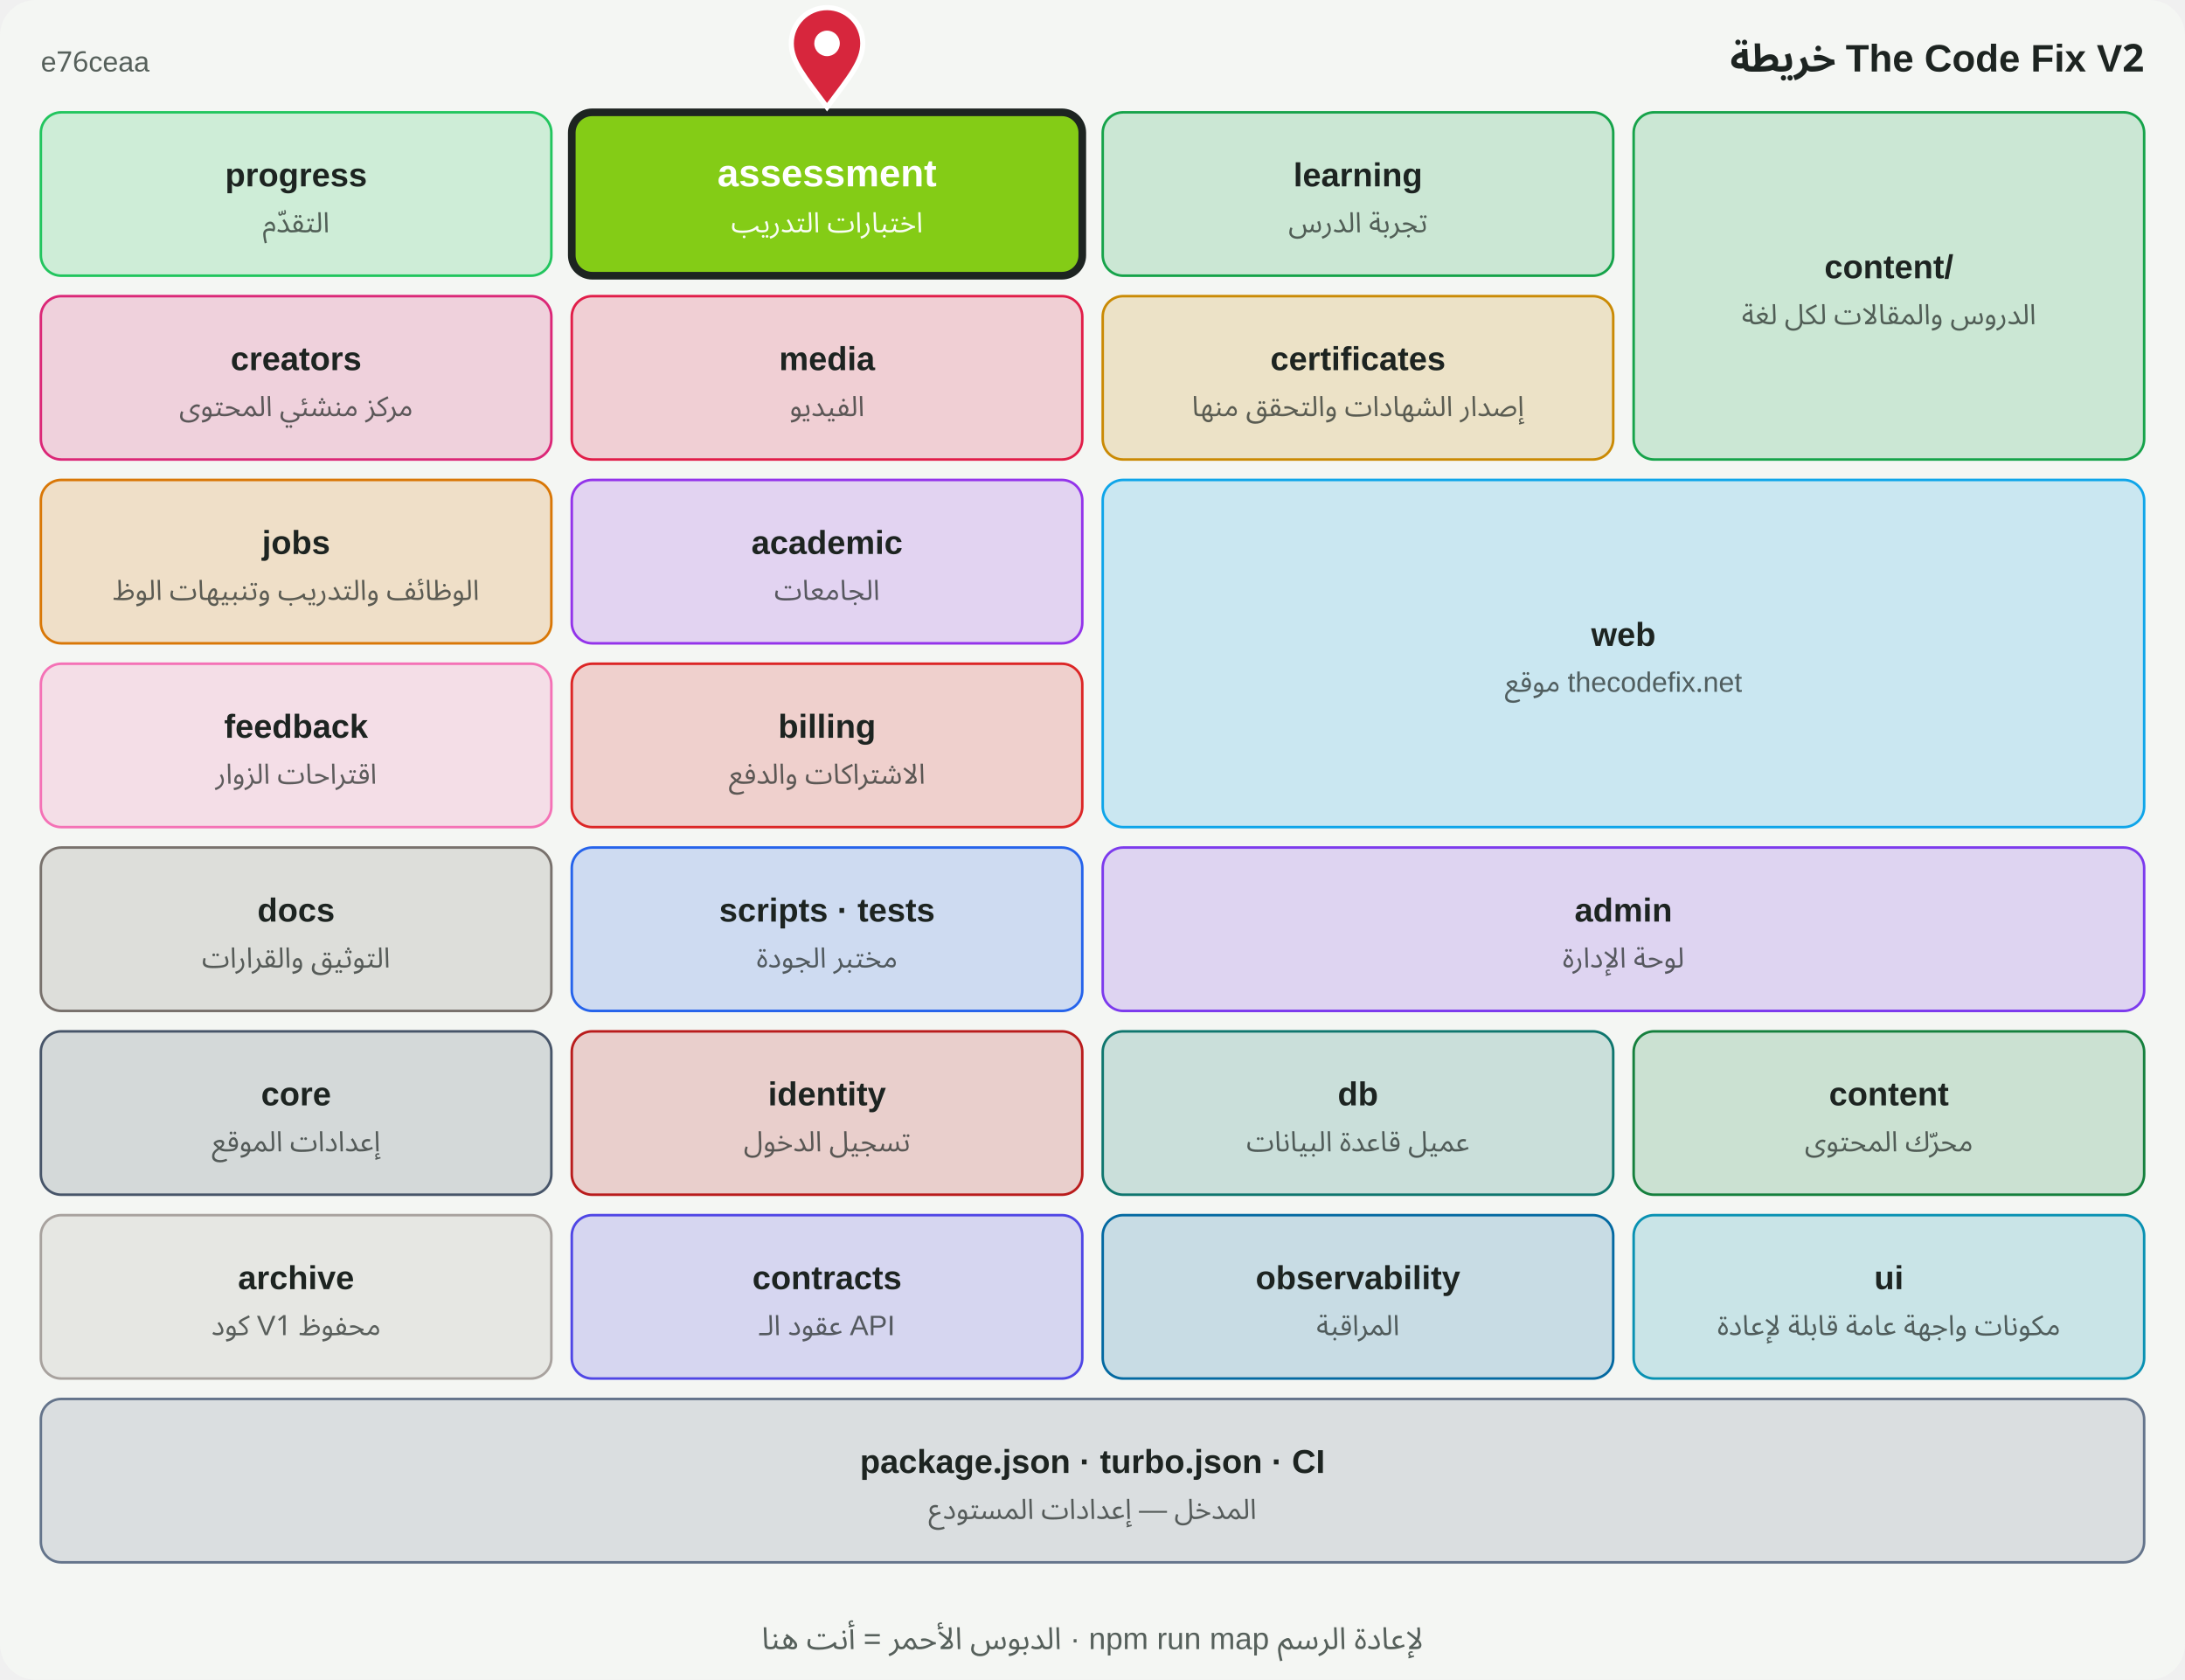
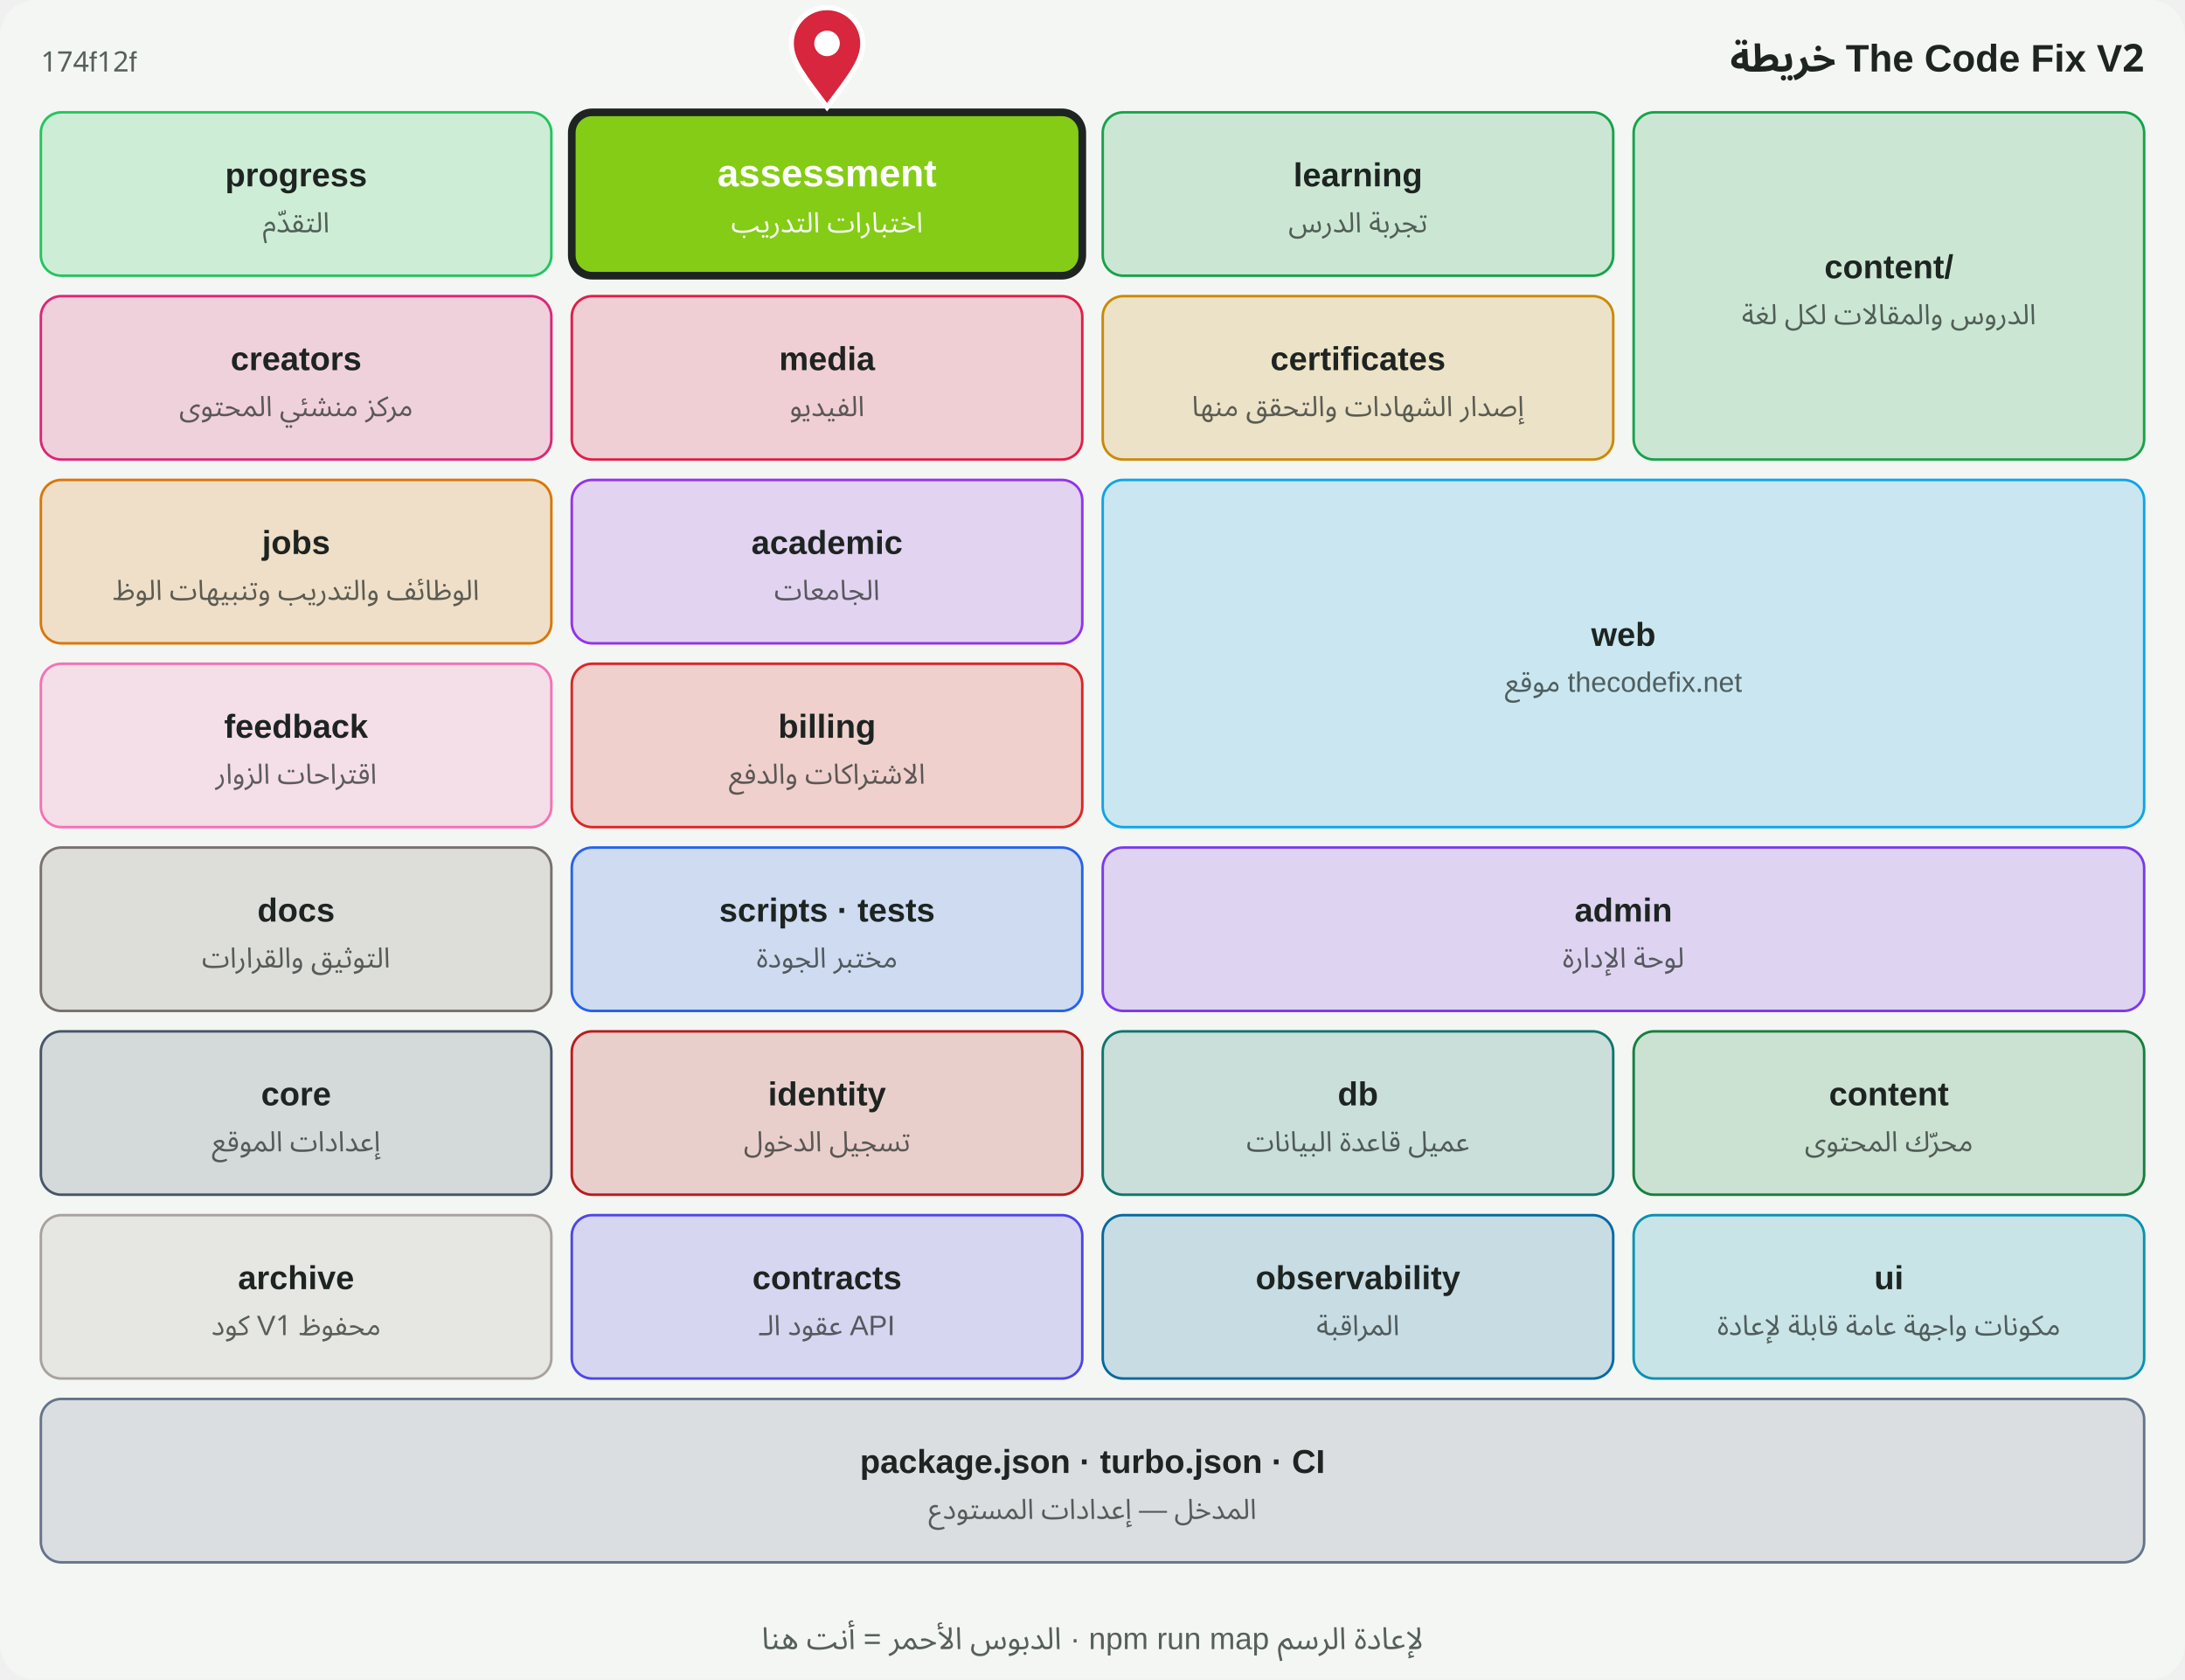
<svg xmlns="http://www.w3.org/2000/svg" viewBox="0 0 856 658" width="856" height="658" font-family="'Segoe UI', Tahoma, 'Noto Sans Arabic', Arial, sans-serif" role="img" aria-label="خريطة مشروع The Code Fix — اختبارات التدريب (@tcf/assessment)">
  <rect width="856" height="658" rx="14" fill="#f4f6f3" />
  <text x="840" y="28" text-anchor="end" font-size="15" font-weight="700" fill="#1d2421">خريطة The Code Fix V2</text>
-   <text x="16" y="28" font-size="11" fill="#56605b">e76ceaa</text>
+   <text x="16" y="28" font-size="11" fill="#56605b">174f12f</text>
  <g>
    <rect x="640" y="44" width="200" height="136" rx="8" fill="#16a34a" fill-opacity="0.18" stroke="#16a34a" stroke-width="1" />
    <text x="740" y="109" text-anchor="middle" font-size="13" font-weight="600" fill="#1d2421">content/</text>
    <text x="740" y="127" text-anchor="middle" font-size="11" fill="#1d2421" fill-opacity="0.7">الدروس والمقالات لكل لغة</text>
  </g>
  <g>
    <rect x="432" y="44" width="200" height="64" rx="8" fill="#16a34a" fill-opacity="0.18" stroke="#16a34a" stroke-width="1" />
    <text x="532" y="73" text-anchor="middle" font-size="13" font-weight="600" fill="#1d2421">learning</text>
    <text x="532" y="91" text-anchor="middle" font-size="11" fill="#1d2421" fill-opacity="0.7">تجربة الدرس</text>
  </g>
  <g>
    <rect x="224" y="44" width="200" height="64" rx="8" fill="#84cc16" fill-opacity="1" stroke="#1d2421" stroke-width="3" />
    <text x="324" y="73" text-anchor="middle" font-size="15" font-weight="700" fill="#ffffff">assessment</text>
    <text x="324" y="91" text-anchor="middle" font-size="11" fill="#ffffff" fill-opacity="0.95">اختبارات التدريب</text>
  </g>
  <path d="M324 42 c-9 -12 -14 -18 -14 -25 a14 14 0 0 1 28 0 c0 7 -5 13 -14 25z" fill="#d7263d" stroke="#fff" stroke-width="2" />
  <circle cx="324" cy="17" r="5" fill="#fff" />
  <g>
    <rect x="16" y="44" width="200" height="64" rx="8" fill="#22c55e" fill-opacity="0.18" stroke="#22c55e" stroke-width="1" />
    <text x="116" y="73" text-anchor="middle" font-size="13" font-weight="600" fill="#1d2421">progress</text>
    <text x="116" y="91" text-anchor="middle" font-size="11" fill="#1d2421" fill-opacity="0.7">التقدّم</text>
  </g>
  <g>
    <rect x="432" y="116" width="200" height="64" rx="8" fill="#ca8a04" fill-opacity="0.18" stroke="#ca8a04" stroke-width="1" />
    <text x="532" y="145" text-anchor="middle" font-size="13" font-weight="600" fill="#1d2421">certificates</text>
    <text x="532" y="163" text-anchor="middle" font-size="11" fill="#1d2421" fill-opacity="0.7">إصدار الشهادات والتحقق منها</text>
  </g>
  <g>
    <rect x="224" y="116" width="200" height="64" rx="8" fill="#e11d48" fill-opacity="0.18" stroke="#e11d48" stroke-width="1" />
    <text x="324" y="145" text-anchor="middle" font-size="13" font-weight="600" fill="#1d2421">media</text>
    <text x="324" y="163" text-anchor="middle" font-size="11" fill="#1d2421" fill-opacity="0.7">الفيديو</text>
  </g>
  <g>
    <rect x="16" y="116" width="200" height="64" rx="8" fill="#db2777" fill-opacity="0.18" stroke="#db2777" stroke-width="1" />
    <text x="116" y="145" text-anchor="middle" font-size="13" font-weight="600" fill="#1d2421">creators</text>
    <text x="116" y="163" text-anchor="middle" font-size="11" fill="#1d2421" fill-opacity="0.7">مركز منشئي المحتوى</text>
  </g>
  <g>
    <rect x="432" y="188" width="408" height="136" rx="8" fill="#0ea5e9" fill-opacity="0.18" stroke="#0ea5e9" stroke-width="1" />
    <text x="636" y="253" text-anchor="middle" font-size="13" font-weight="600" fill="#1d2421">web</text>
    <text x="636" y="271" text-anchor="middle" font-size="11" fill="#1d2421" fill-opacity="0.7">موقع thecodefix.net</text>
  </g>
  <g>
    <rect x="224" y="188" width="200" height="64" rx="8" fill="#9333ea" fill-opacity="0.18" stroke="#9333ea" stroke-width="1" />
    <text x="324" y="217" text-anchor="middle" font-size="13" font-weight="600" fill="#1d2421">academic</text>
    <text x="324" y="235" text-anchor="middle" font-size="11" fill="#1d2421" fill-opacity="0.7">الجامعات</text>
  </g>
  <g>
    <rect x="16" y="188" width="200" height="64" rx="8" fill="#d97706" fill-opacity="0.18" stroke="#d97706" stroke-width="1" />
    <text x="116" y="217" text-anchor="middle" font-size="13" font-weight="600" fill="#1d2421">jobs</text>
    <text x="116" y="235" text-anchor="middle" font-size="11" fill="#1d2421" fill-opacity="0.7">الوظائف والتدريب وتنبيهات الوظ</text>
  </g>
  <g>
    <rect x="224" y="260" width="200" height="64" rx="8" fill="#dc2626" fill-opacity="0.18" stroke="#dc2626" stroke-width="1" />
    <text x="324" y="289" text-anchor="middle" font-size="13" font-weight="600" fill="#1d2421">billing</text>
    <text x="324" y="307" text-anchor="middle" font-size="11" fill="#1d2421" fill-opacity="0.7">الاشتراكات والدفع</text>
  </g>
  <g>
    <rect x="16" y="260" width="200" height="64" rx="8" fill="#f472b6" fill-opacity="0.18" stroke="#f472b6" stroke-width="1" />
    <text x="116" y="289" text-anchor="middle" font-size="13" font-weight="600" fill="#1d2421">feedback</text>
    <text x="116" y="307" text-anchor="middle" font-size="11" fill="#1d2421" fill-opacity="0.7">اقتراحات الزوار</text>
  </g>
  <g>
    <rect x="432" y="332" width="408" height="64" rx="8" fill="#7c3aed" fill-opacity="0.18" stroke="#7c3aed" stroke-width="1" />
    <text x="636" y="361" text-anchor="middle" font-size="13" font-weight="600" fill="#1d2421">admin</text>
    <text x="636" y="379" text-anchor="middle" font-size="11" fill="#1d2421" fill-opacity="0.7">لوحة الإدارة</text>
  </g>
  <g>
    <rect x="224" y="332" width="200" height="64" rx="8" fill="#2563eb" fill-opacity="0.18" stroke="#2563eb" stroke-width="1" />
    <text x="324" y="361" text-anchor="middle" font-size="13" font-weight="600" fill="#1d2421">scripts · tests</text>
    <text x="324" y="379" text-anchor="middle" font-size="11" fill="#1d2421" fill-opacity="0.7">مختبر الجودة</text>
  </g>
  <g>
    <rect x="16" y="332" width="200" height="64" rx="8" fill="#78716c" fill-opacity="0.18" stroke="#78716c" stroke-width="1" />
    <text x="116" y="361" text-anchor="middle" font-size="13" font-weight="600" fill="#1d2421">docs</text>
    <text x="116" y="379" text-anchor="middle" font-size="11" fill="#1d2421" fill-opacity="0.7">التوثيق والقرارات</text>
  </g>
  <g>
    <rect x="640" y="404" width="200" height="64" rx="8" fill="#15803d" fill-opacity="0.18" stroke="#15803d" stroke-width="1" />
    <text x="740" y="433" text-anchor="middle" font-size="13" font-weight="600" fill="#1d2421">content</text>
    <text x="740" y="451" text-anchor="middle" font-size="11" fill="#1d2421" fill-opacity="0.7">محرّك المحتوى</text>
  </g>
  <g>
    <rect x="432" y="404" width="200" height="64" rx="8" fill="#0f766e" fill-opacity="0.18" stroke="#0f766e" stroke-width="1" />
    <text x="532" y="433" text-anchor="middle" font-size="13" font-weight="600" fill="#1d2421">db</text>
    <text x="532" y="451" text-anchor="middle" font-size="11" fill="#1d2421" fill-opacity="0.7">عميل قاعدة البيانات</text>
  </g>
  <g>
    <rect x="224" y="404" width="200" height="64" rx="8" fill="#b91c1c" fill-opacity="0.18" stroke="#b91c1c" stroke-width="1" />
    <text x="324" y="433" text-anchor="middle" font-size="13" font-weight="600" fill="#1d2421">identity</text>
    <text x="324" y="451" text-anchor="middle" font-size="11" fill="#1d2421" fill-opacity="0.7">تسجيل الدخول</text>
  </g>
  <g>
    <rect x="16" y="404" width="200" height="64" rx="8" fill="#475569" fill-opacity="0.18" stroke="#475569" stroke-width="1" />
    <text x="116" y="433" text-anchor="middle" font-size="13" font-weight="600" fill="#1d2421">core</text>
    <text x="116" y="451" text-anchor="middle" font-size="11" fill="#1d2421" fill-opacity="0.7">إعدادات الموقع</text>
  </g>
  <g>
    <rect x="640" y="476" width="200" height="64" rx="8" fill="#0891b2" fill-opacity="0.18" stroke="#0891b2" stroke-width="1" />
    <text x="740" y="505" text-anchor="middle" font-size="13" font-weight="600" fill="#1d2421">ui</text>
    <text x="740" y="523" text-anchor="middle" font-size="11" fill="#1d2421" fill-opacity="0.7">مكونات واجهة عامة قابلة لإعادة</text>
  </g>
  <g>
    <rect x="432" y="476" width="200" height="64" rx="8" fill="#0369a1" fill-opacity="0.18" stroke="#0369a1" stroke-width="1" />
    <text x="532" y="505" text-anchor="middle" font-size="13" font-weight="600" fill="#1d2421">observability</text>
    <text x="532" y="523" text-anchor="middle" font-size="11" fill="#1d2421" fill-opacity="0.7">المراقبة</text>
  </g>
  <g>
    <rect x="224" y="476" width="200" height="64" rx="8" fill="#4f46e5" fill-opacity="0.18" stroke="#4f46e5" stroke-width="1" />
    <text x="324" y="505" text-anchor="middle" font-size="13" font-weight="600" fill="#1d2421">contracts</text>
    <text x="324" y="523" text-anchor="middle" font-size="11" fill="#1d2421" fill-opacity="0.7">عقود الـ API</text>
  </g>
  <g>
    <rect x="16" y="476" width="200" height="64" rx="8" fill="#a8a29e" fill-opacity="0.18" stroke="#a8a29e" stroke-width="1" />
    <text x="116" y="505" text-anchor="middle" font-size="13" font-weight="600" fill="#1d2421">archive</text>
    <text x="116" y="523" text-anchor="middle" font-size="11" fill="#1d2421" fill-opacity="0.7">كود V1 محفوظ</text>
  </g>
  <g>
    <rect x="16" y="548" width="824" height="64" rx="8" fill="#64748b" fill-opacity="0.18" stroke="#64748b" stroke-width="1" />
    <text x="428" y="577" text-anchor="middle" font-size="13" font-weight="600" fill="#1d2421">package.json · turbo.json · CI</text>
    <text x="428" y="595" text-anchor="middle" font-size="11" fill="#1d2421" fill-opacity="0.7">المدخل — إعدادات المستودع</text>
  </g>
  <text x="428" y="646" text-anchor="middle" font-size="12" fill="#56605b">الدبوس الأحمر = أنت هنا · npm run map لإعادة الرسم</text>
</svg>
